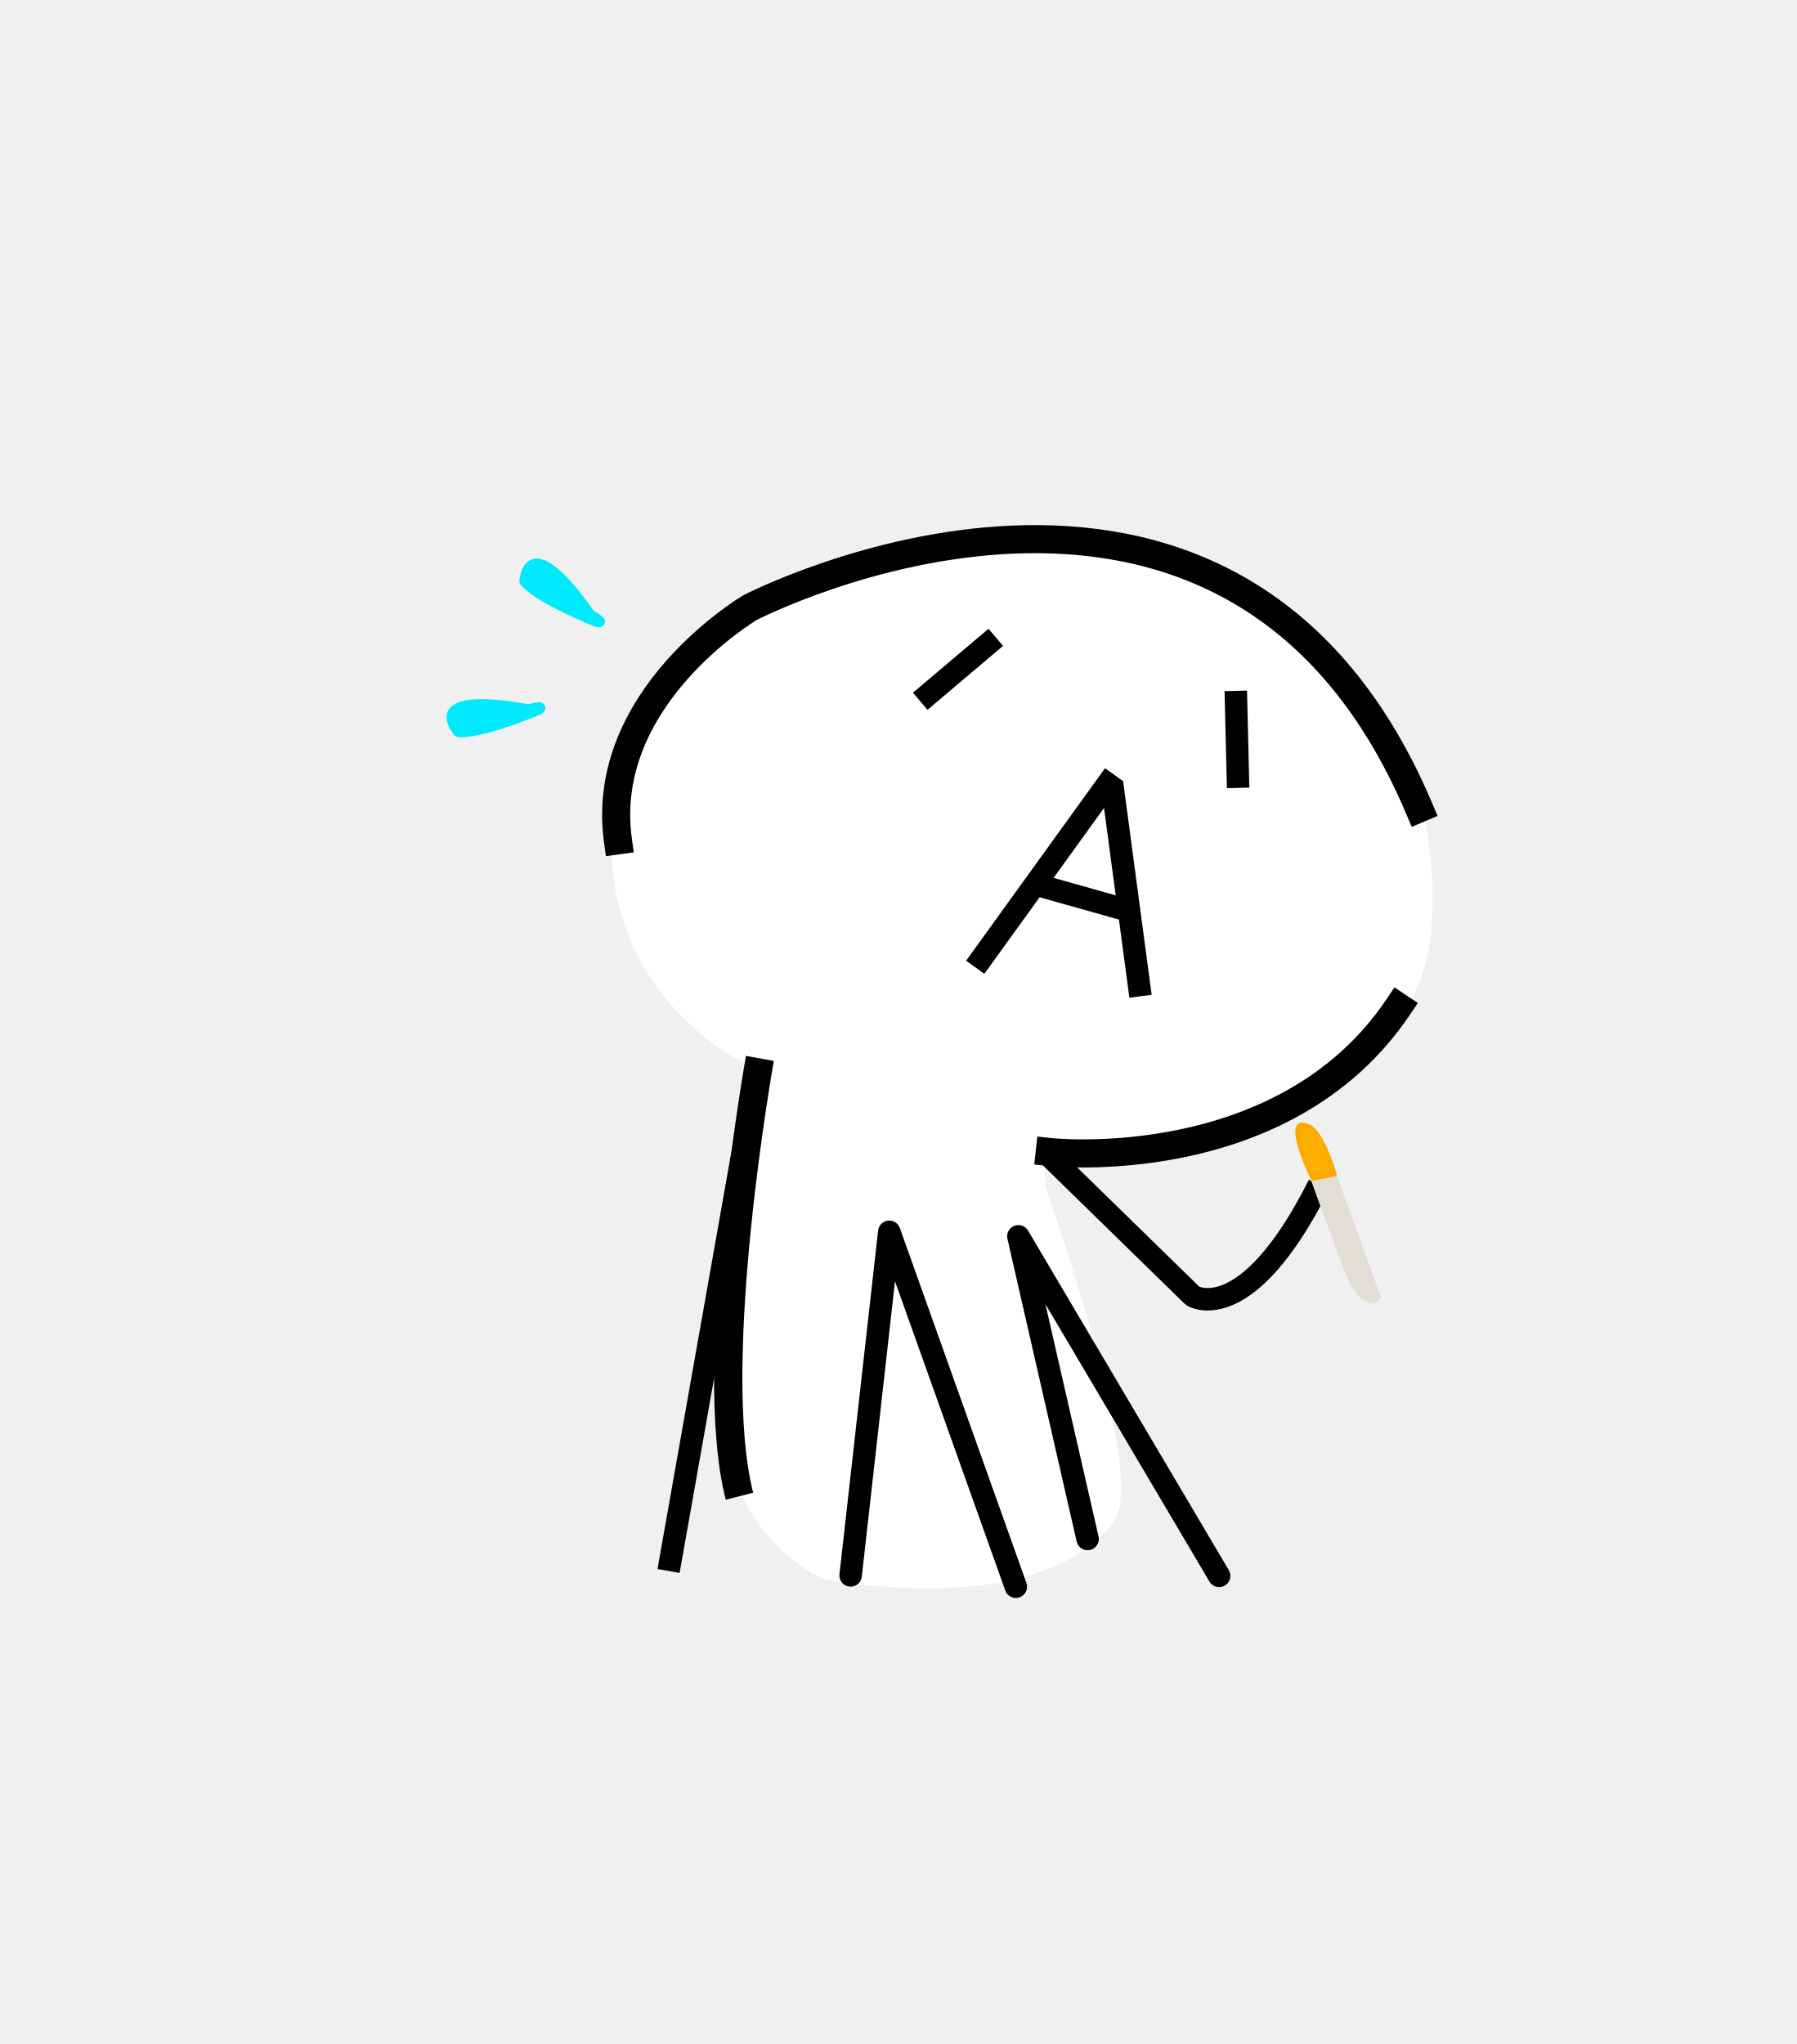
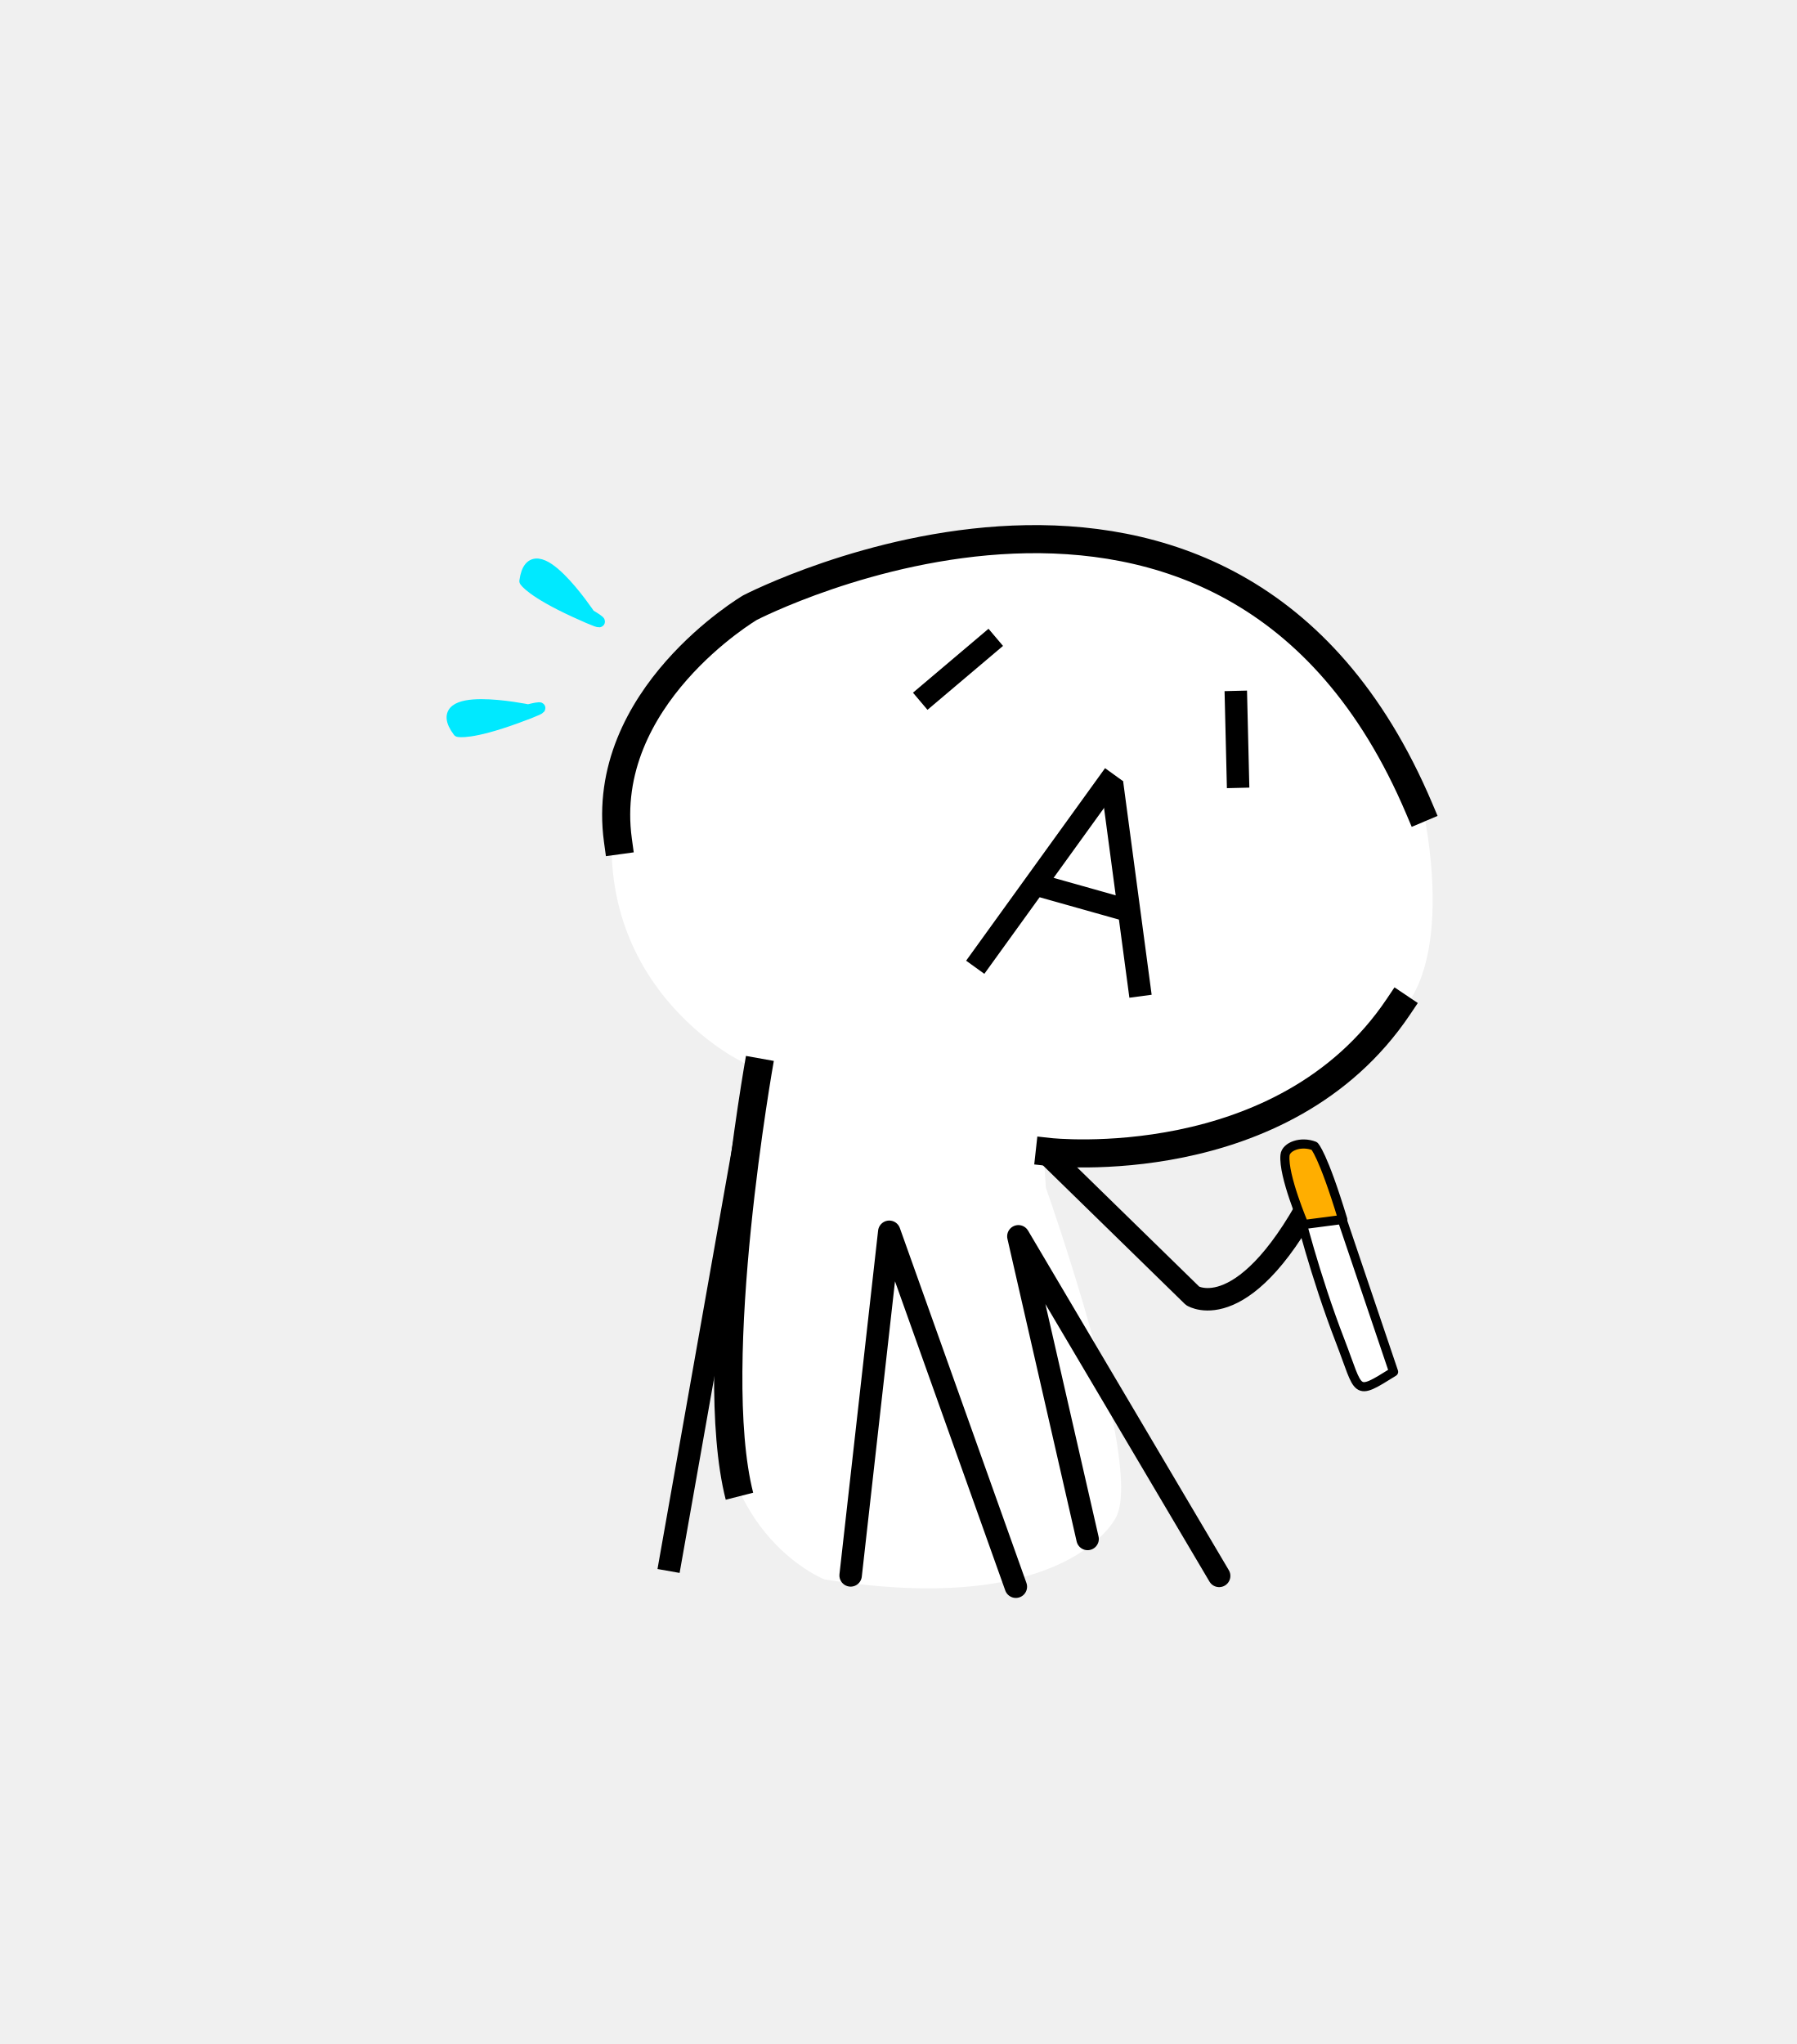
<svg xmlns="http://www.w3.org/2000/svg" xmlns:xlink="http://www.w3.org/1999/xlink" height="182" width="160" version="1.1" id="svg1687">
  <defs id="defs1679">
    <g id="c">
      <path d="M10.75-56.05v-.05H4.5v3.9l-.05 1.1L4-48.65l-1.05 2H2v3.3h1.35v-1.95h7.2v1.95h1.4v-3.3h-1.2v-9.4M.4-60h3.9l1.2.55 3.85-8.6 3.9 8.6L14.5-60l3.15 3.05 1.15 1.1h-.05l-.35.4.1.1q2.1 2.05 2.3 4.55l.05.6q0 1.65-.8 3.1l-.25.45-1.4 1.7.1.1-.3.3-3.25.9v4.7l-3.25.7-3.15.9.65 1.6L12.55-37l3-.6q1.55 0 2.15.6.8.8.8 2 0 1.1-.75 1.85-1.05 1.05-4.1 1.25l-1.25.05.35 1.5 1.5-.05-.05 2.75-1.5 1.25v12.25l-.85 4.6H10.3V-3q0 .7-.45 1.15-.55.55-1.6.55-1.1 0-1.65-.55Q6.2-2.3 6.2-3v-6.55H4.65l-.9-1.3q.5-.9.5-2.25v-.25q-.05-1.7-.9-2.55-.8-.8-2.05-.8h-6.6v1.55h6.55q.7 0 1.15.4.5.5.55 1.55l-.15.9h.05l-.05.25-.4.55q-.45.45-1.15.45H-5.3v1.5l-1.8.05v-.05h-1.55l-1.7-1.1-1.75-3.9v-3.9l.45-.4.2-.15 1.15-1.4-1.25-1-.7.95.4-10.95 1.75-12.8.4.35.75-.7-1-1.1q-1.45-1.85-1.5-4v-.25l.05-.9q.35-2.3 2.45-4.25l-.75-.75.5-3.95.65.3 3.85-8.6 3.85 8.6L.4-60m5.45 8.85v-3.6h3.5v8.15H4.4l.05-.05.5-.9.9-3.55v-.05m12.9-4.7l-1.1-1.1 1.1 1.1M5.5-37.95Q4.45-39 2.25-39l-4 .75-3.1.9.65 1.6L-.9-37l3-.6q1.55 0 2.15.6.8.8.8 2 0 1.1-.75 1.85Q3.25-32.1.25-31.9l-1.3.05.35 1.5q3.95-.05 5.9-1.55l.4-.35q1-1 1-2.85 0-1.8-1.1-2.85M-7.15-43.6l.75-1.55v-1.35h-1.5v1.45h.55l-.55 1.45h.75m3.65-1.55v-1.35H-5v1.45h.55L-5-43.6h.75l.75-1.55" fill="#fff" fill-rule="evenodd" transform="translate(21.5 71)" id="path1665" />
      <path d="M10.75-56.05v9.45h1.2v3.25h-1.4v-1.95h-7.2v1.95H2v-3.25h.95L4-48.65l.45-2.45.05-1.1v-3.85h6.25M4.3-60l5.05-11 5.15 11-1.25.55-3.9-8.6-3.85 8.6L4.3-60m14.5 4.15l.3-.35q2.55 2.35 2.75 5.4l.05.6q0 1.9-.9 3.55-.7 1.25-1.9 2.4l-.6-.6-.1-.1 1.4-1.7.25-.45q.8-1.45.8-3.1l-.05-.6q-.2-2.5-2.3-4.55l-.1-.1.35-.4h.05m-3.85 16.9l.75-.05q2.2 0 3.25 1.05 1.1 1.05 1.1 2.85 0 1.85-1 2.85l-.4.35q-1.6 1.2-4.4 1.5l-1.5.05-.35-1.5 1.25-.05q3.05-.2 4.1-1.25.75-.75.75-1.85 0-1.2-.8-2-.6-.6-2.15-.6l-3 .6-3.35 1.25-.65-1.6 3.15-.9 3.25-.7m-3.1 29.4v6.6q0 1.25-.8 2.05-.95.9-2.8.9-1.9 0-2.8-.9-.8-.8-.8-2.05v-6.6H6.2V-3q0 .7.4 1.15.55.55 1.65.55 1.05 0 1.6-.55.45-.45.45-1.15v-6.55h1.55m-8.1-1.3l-.05.1-.35.4q-.75.8-1.95.8h-6.7v-1.5h6.55q.7 0 1.15-.45l.4-.55.05-.25.1-.8v-.1q-.05-1.05-.55-1.55-.45-.4-1.15-.4H-5.3v-1.55h6.6q1.25 0 2.05.8.85.85.9 2.55v.25q0 1.35-.5 2.25m-15.85-7.6q-.7.45-1.6.45-.95 0-2.65-1.1-1.2-.65-1.9-.65-.9 0-1.3.55l-.15.2-.45.75-1.35-.75q.4-.95 1.2-1.65l.6-.45 1.35-.35q1.1 0 2.25.8 1.65.85 2.55.85.6 0 1.3-.65l.7-.95 1.25 1-1.15 1.4-.2.15-.45.4m2-25.75l-.6-.7-.75-1.05q-1.1-1.75-1.05-3.85l.05-1q.2-1.5 1-2.85l1.75-2.15.75.75q-2.1 1.95-2.45 4.25l-.05.9v.25q.05 2.15 1.5 4l1 1.1-.75.7-.4-.35m.9-15.55l-.55-.25 5.05-11L.4-60l-1.25.55-3.85-8.6-3.85 8.6-.65-.3m15.05 8.6v.05l-.9 3.55-.5.9-.05.05h4.95v-8.15h-3.5v3.6m-.35 13.2q1.1 1.05 1.1 2.85 0 1.85-1 2.85l-.4.35q-1.95 1.5-5.9 1.55l-.35-1.5 1.3-.05q3-.2 4.05-1.25.75-.75.75-1.85 0-1.2-.8-2-.6-.6-2.15-.6l-3 .6-3.3 1.25-.65-1.6 3.1-.9 4-.75q2.2 0 3.25 1.05m-9-7.2l-.75 1.55H-5l.55-1.45H-5v-1.45h1.5v1.35m-3.65 1.55h-.75l.55-1.45h-.55v-1.45h1.5v1.35l-.75 1.55" fill-rule="evenodd" transform="translate(21.5 71)" id="path1667" />
      <path d="M.4-60h3.9m8.4 33.6v12.25m4.95-42.8l1.1 1.1" fill="none" stroke="#000" stroke-linecap="round" stroke-linejoin="round" transform="translate(21.5 71)" id="path1669" />
    </g>
    <g id="d" transform="translate(.8)">
      <use height="3" transform="matrix(1.005 0 0 1 -.804 0)" width="4.65" xlink:href="#a" id="use1672" />
      <use height="3" transform="matrix(1.005 0 0 1 16.096 0)" width="4.65" xlink:href="#a" id="use1674" />
    </g>
    <path d="M1.35 0h.2l.55.1.45.35q.45.45.45 1L2.55 2.6q-.45.4-1 .4l-.8-.2-.25-.2-.45-.7v-.15L0 1.45v-.1q.05-.5.5-.9l.25-.2Q1 .05 1.3 0h.05m.45.85L1.55.8Q1.2.75 1 1q-.2.15-.2.45v.15l.15.45H1l.05.05.2.1.3.05.55-.2.15-.6-.05-.3L2.1 1 2.05.95 1.9.85h-.1" fill-rule="evenodd" id="b" />
    <use height="3" transform="translate(.8)" width="3" xlink:href="#b" id="a" />
  </defs>
  <g style="clip-rule:evenodd;fill-rule:evenodd;stroke-linecap:square;stroke-linejoin:round;stroke-miterlimit:1.5" id="g1803" transform="translate(8.845,-0.06)">
    <g transform="matrix(2,0,0,2,82.341,144.2)" id="g1758">
      <g id="body-fill" transform="matrix(0.5,0,0,0.5,-41.1705,-72.1)">
        <path d="m 57.045,94.382 c 0,0 -15.784,-7.802 -10.088,-27.066 2.375,-8.033 7.594,-11.674 13.454,-14.356 8.194,-3.749 17.165,-4.667 17.165,-4.667 0,0 8.909,-2.487 14.925,0.521 6.016,3.008 9.152,1.6 18.048,11.328 8.896,9.728 3.008,7.168 7.232,12.096 0,0 3.2,14.144 -2.88,18.688 0,0 -8.192,13.376 -30.912,12.032 l 0.192,2.88 c 0,0 8.704,24.512 6.272,29.248 0,0 -4.16,8.96 -25.856,5.504 0,0 -10.88,-4.288 -9.152,-20.224 l 3.2,-25.088 z" style="fill:#ffffff;stroke:#ffffff;stroke-width:0.21px" id="path1693" />
      </g>
      <g id="Mouth" transform="matrix(0.5,0,0,0.5,-41.1705,-72.1)">
        <path d="m 89.78,69.855 -11.2,15.52" style="fill:none;stroke:#000000;stroke-width:2px" id="path1696" />
        <path d="M 92.58,87.775 90.307,70.758" style="fill:none;stroke:#000000;stroke-width:2px" id="path1698" />
        <path d="m 83.38,78.815 8.24,2.32" style="fill:none;stroke:#000000;stroke-width:2px;stroke-linecap:round" id="path1700" />
      </g>
      <g id="g1740">
        <g transform="matrix(0.5,0,0,0.5,-41.1705,-72.1)" id="g1705">
          <path d="m 84.629,102.638 c 0,0 20.8,2.304 31.04,-12.928" style="fill:none;stroke:#000000;stroke-width:2.5px" id="path1703" />
        </g>
        <g transform="matrix(0.5,0,0,0.5,-41.1705,-72.1)" id="g1709">
          <path d="m 46.178,74.886 c -1.75,-12.75 11.76,-20.72 11.76,-20.72 0,0 42.627,-22.12 59.587,17.88" style="fill:none;stroke:#000000;stroke-width:2.5px" id="path1707" />
        </g>
        <g transform="matrix(0.5,0,0,0.5,-41.1705,-72.1)" id="g1713">
          <path d="m 79.06,57.455 -5.2,4.4" style="fill:none;stroke:#000000;stroke-width:2px" id="path1711" />
        </g>
        <g transform="matrix(0.5,0,0,0.5,-41.1705,-72.1)" id="g1717">
          <path d="m 101.22,62.575 0.16,6.64" style="fill:none;stroke:#000000;stroke-width:2px" id="path1715" />
        </g>
        <g transform="matrix(0.5,0,0,0.5,-41.1705,-72.1)" id="g1721">
          <path d="m 84.45,102.845 12.904,12.603 c 0,0 4.762,2.992 11.242,-9.888" style="fill:none;stroke:#000000;stroke-width:2px;stroke-linecap:butt" id="path1719" />
        </g>
        <g id="cigarette" transform="matrix(0.479079,0.893483,-0.4351,0.233297,-5.016,-31.504)">
-           <g transform="matrix(0.5,0,0,0.5,-41.1705,-72.1)" id="g1725">
-             <path d="m 120.157,99.347 11.338,3.386 c 0,0 0.838,4.09 -3.434,2.936 -4.273,-1.153 -9.406,-2.727 -9.406,-2.727" style="fill:#e1ded6;stroke:#e1ded6;stroke-width:0.64px;stroke-linecap:round" id="path1723" />
-           </g>
-           <g transform="matrix(0.5,0,0,0.5,-41.1705,-72.1)" id="g1729">
-             <path d="m 119.573,103.232 c 0,0 -5.983,-0.473 -4.017,-3.802 0,0 0.498,-1.809 4.588,-0.157 z" style="fill:#ffae00;stroke:#ffa900;stroke-width:0.64px;stroke-linecap:round" id="path1727" />
-           </g>
+           <g transform="matrix(0.5,0,0,0.5,-41.1705,-72.1)" id="g1725" />
+           <g transform="matrix(0.5,0,0,0.5,-41.1705,-72.1)" id="g1729" />
        </g>
        <g transform="matrix(0.5,0,0,0.5,-41.1705,-72.1)" id="g1734">
          <path d="m 43.661,54.807 c 0,0 -5.12,-7.68 -5.76,-3.008 0,0 0.576,0.96 4.48,2.752 3.904,1.792 1.28,0.256 1.28,0.256 z" style="fill:#00e9ff;stroke:#00e9ff;stroke-width:1px;stroke-linecap:round" id="path1732" />
        </g>
        <g transform="matrix(0.356055,-0.351034,0.351034,0.356055,-56.8644,-44.6486)" id="g1738">
          <path d="m 43.661,54.807 c 0,0 -5.12,-7.68 -5.76,-3.008 0,0 0.576,0.96 4.48,2.752 3.904,1.792 1.28,0.256 1.28,0.256 z" style="fill:#00e9ff;stroke:#00e9ff;stroke-width:1px;stroke-linecap:round" id="path1736" />
        </g>
      </g>
      <g transform="matrix(0.5,0,0,0.5,-41.1705,-72.1)" id="g1744">
        <path d="m 58.82,94.303 c 0,0 -4.86,27.062 -1.82,38.982" style="fill:none;stroke:#000000;stroke-width:2.52px;stroke-linecap:butt" id="path1742" />
      </g>
      <g transform="matrix(0.5,0,0,0.5,-41.1705,-72.1)" id="g1748">
        <path d="m 58.516,95.737 -7.655,43.219" style="fill:none;stroke:#000000;stroke-width:2px" id="path1746" />
      </g>
      <g transform="matrix(0.5,0,0,0.5,-41.1705,-72.1)" id="g1752">
        <path d="m 66.9,140.335 3.44,-30.595 11.271,31.602" style="fill:none;stroke:#000000;stroke-width:2px;stroke-linecap:round" id="path1750" />
      </g>
      <g transform="matrix(0.5,0,0,0.5,-41.1705,-72.1)" id="g1756">
        <path d="m 88,137.09 -6.163,-26.947 17.877,30.236" style="fill:none;stroke:#000000;stroke-width:2px;stroke-linecap:round" id="path1754" />
      </g>
    </g>
  </g>
+   <path d="m 119.519,108.618 4.574,13.532 c -3.54,2.206 -2.973,1.878 -4.745,-2.715 -2.311,-5.977 -3.705,-11.699 -3.705,-11.699" style="clip-rule:evenodd;fill:#ffffff;fill-rule:evenodd;stroke:#000000;stroke-width:0.812;stroke-linecap:round;stroke-linejoin:round;stroke-miterlimit:1.5;stroke-dasharray:none;stroke-opacity:1" id="path929" />
+   <path d="m 116.106,109.032 c 0,0 -1.86,-4.356 -1.683,-6.171 0.075,-0.774 1.412,-1.289 2.614,-0.818 0,0 0.737,0.647 2.529,6.535 z" style="clip-rule:evenodd;fill:#ffae00;fill-rule:evenodd;stroke:#000000;stroke-width:0.812;stroke-linecap:round;stroke-linejoin:round;stroke-miterlimit:1.5;stroke-dasharray:none;stroke-opacity:1" id="path933" />
</svg>
